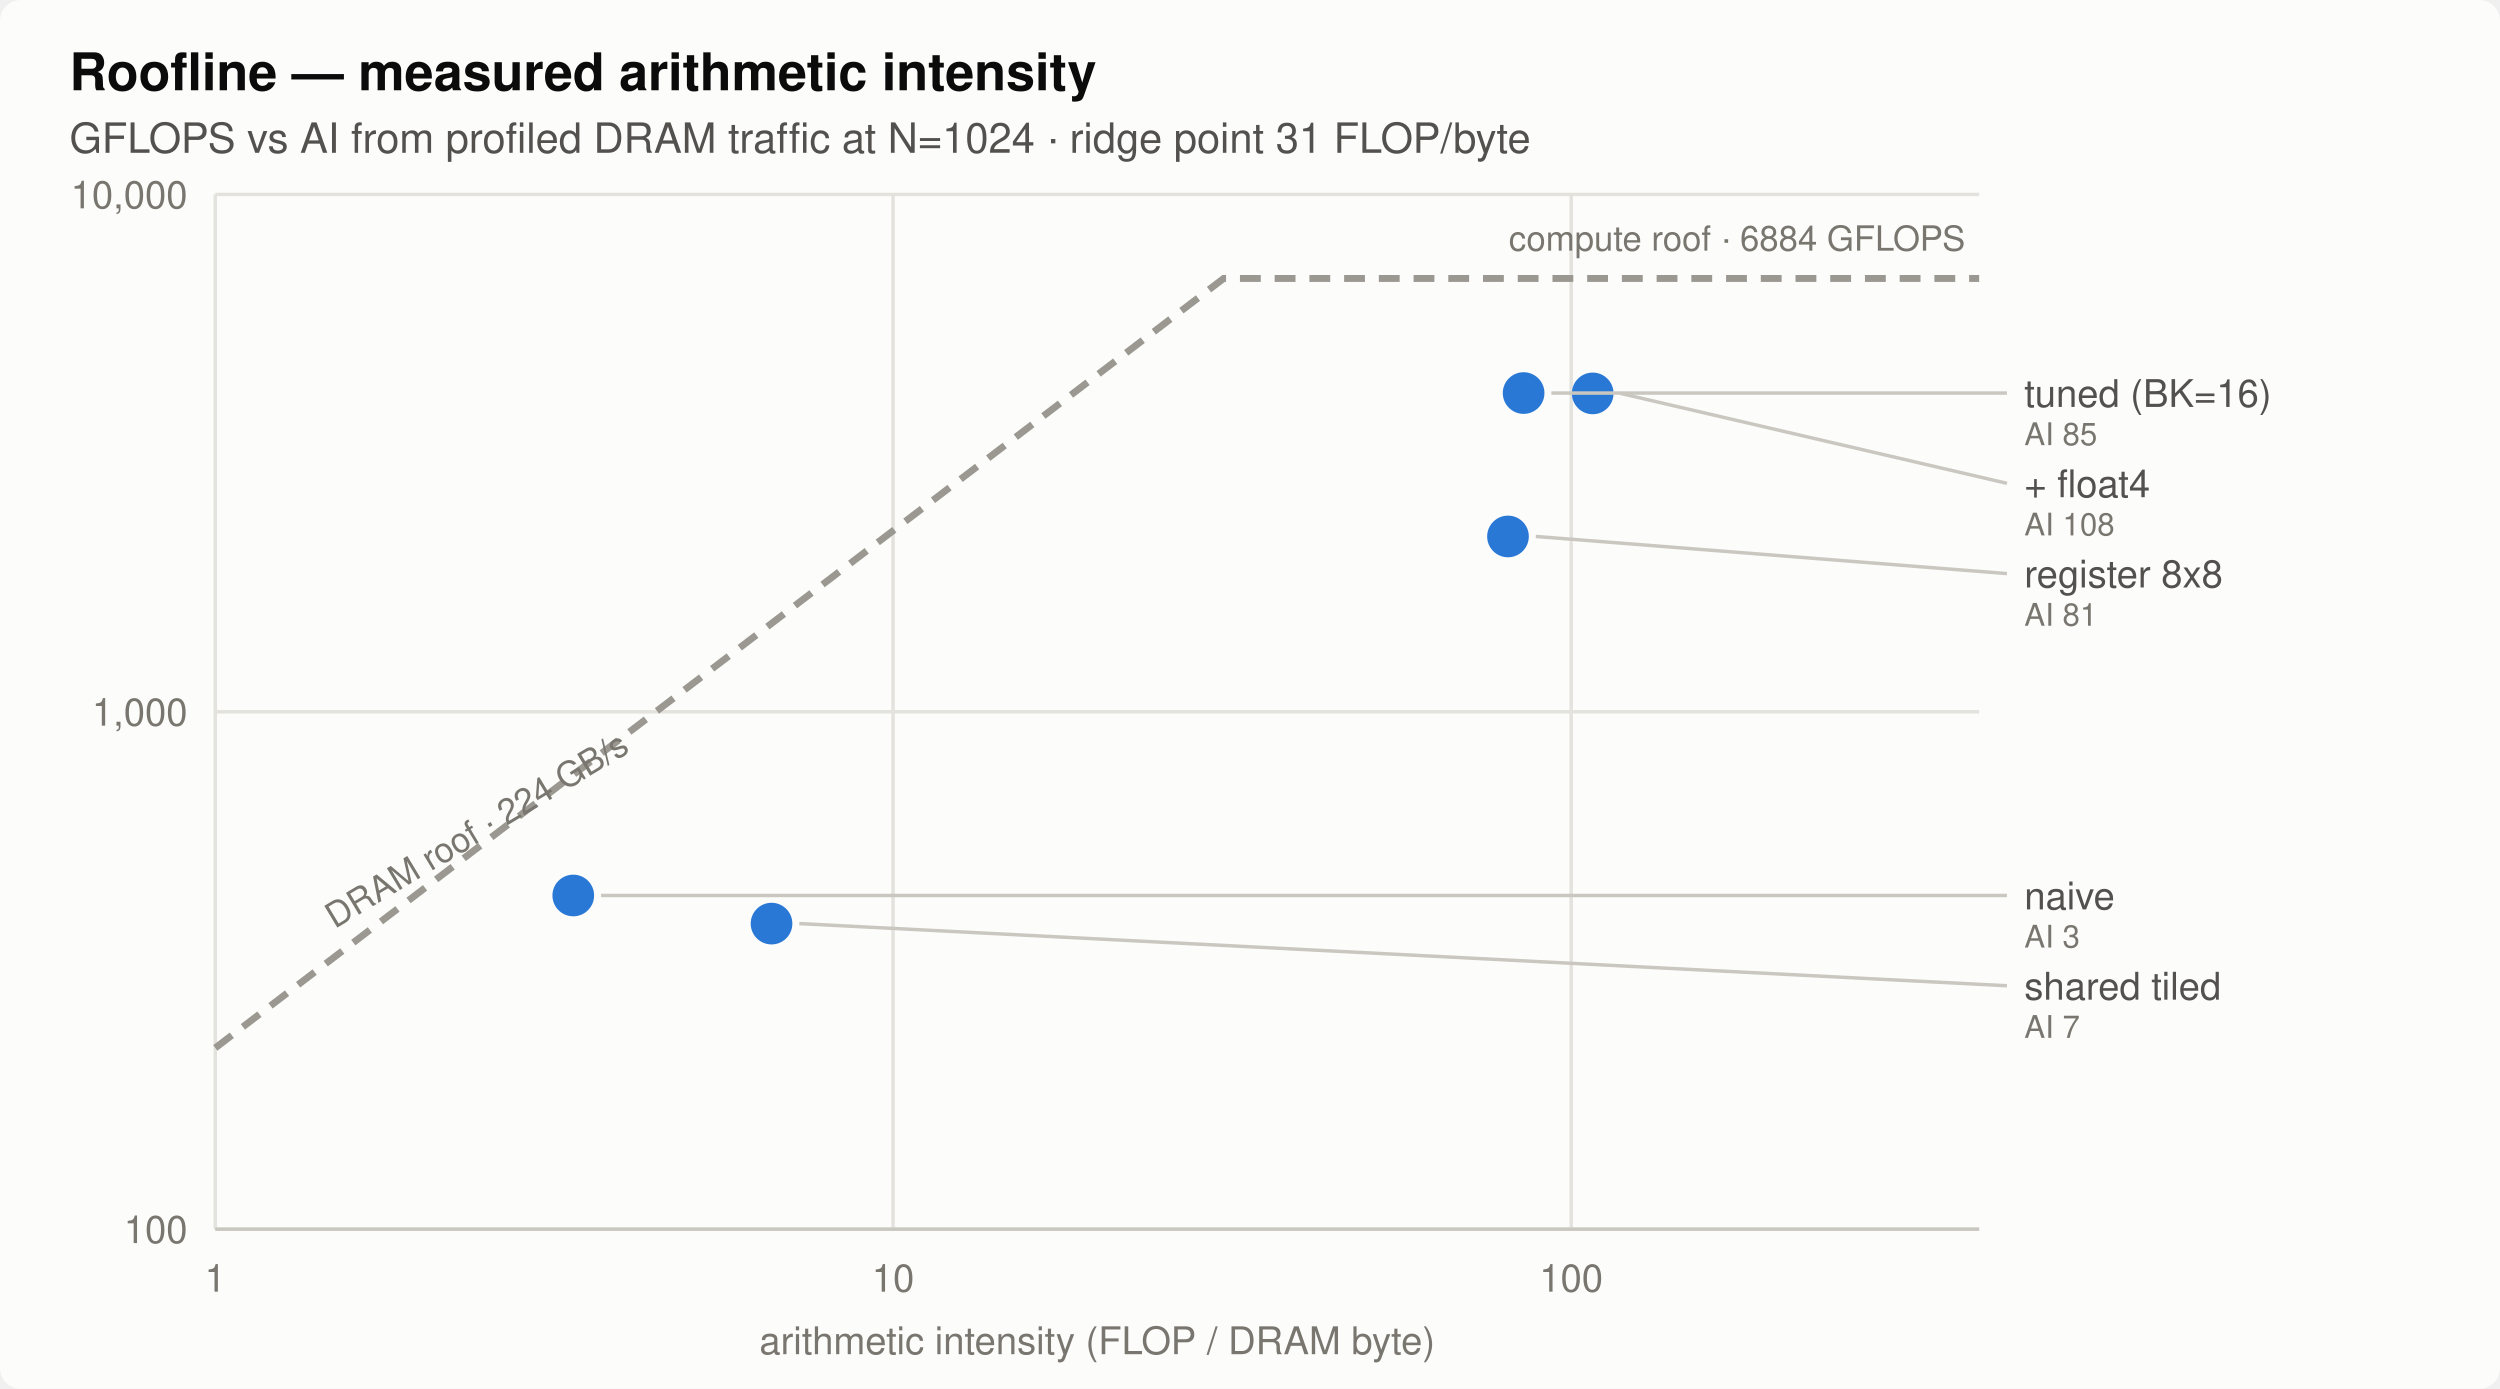
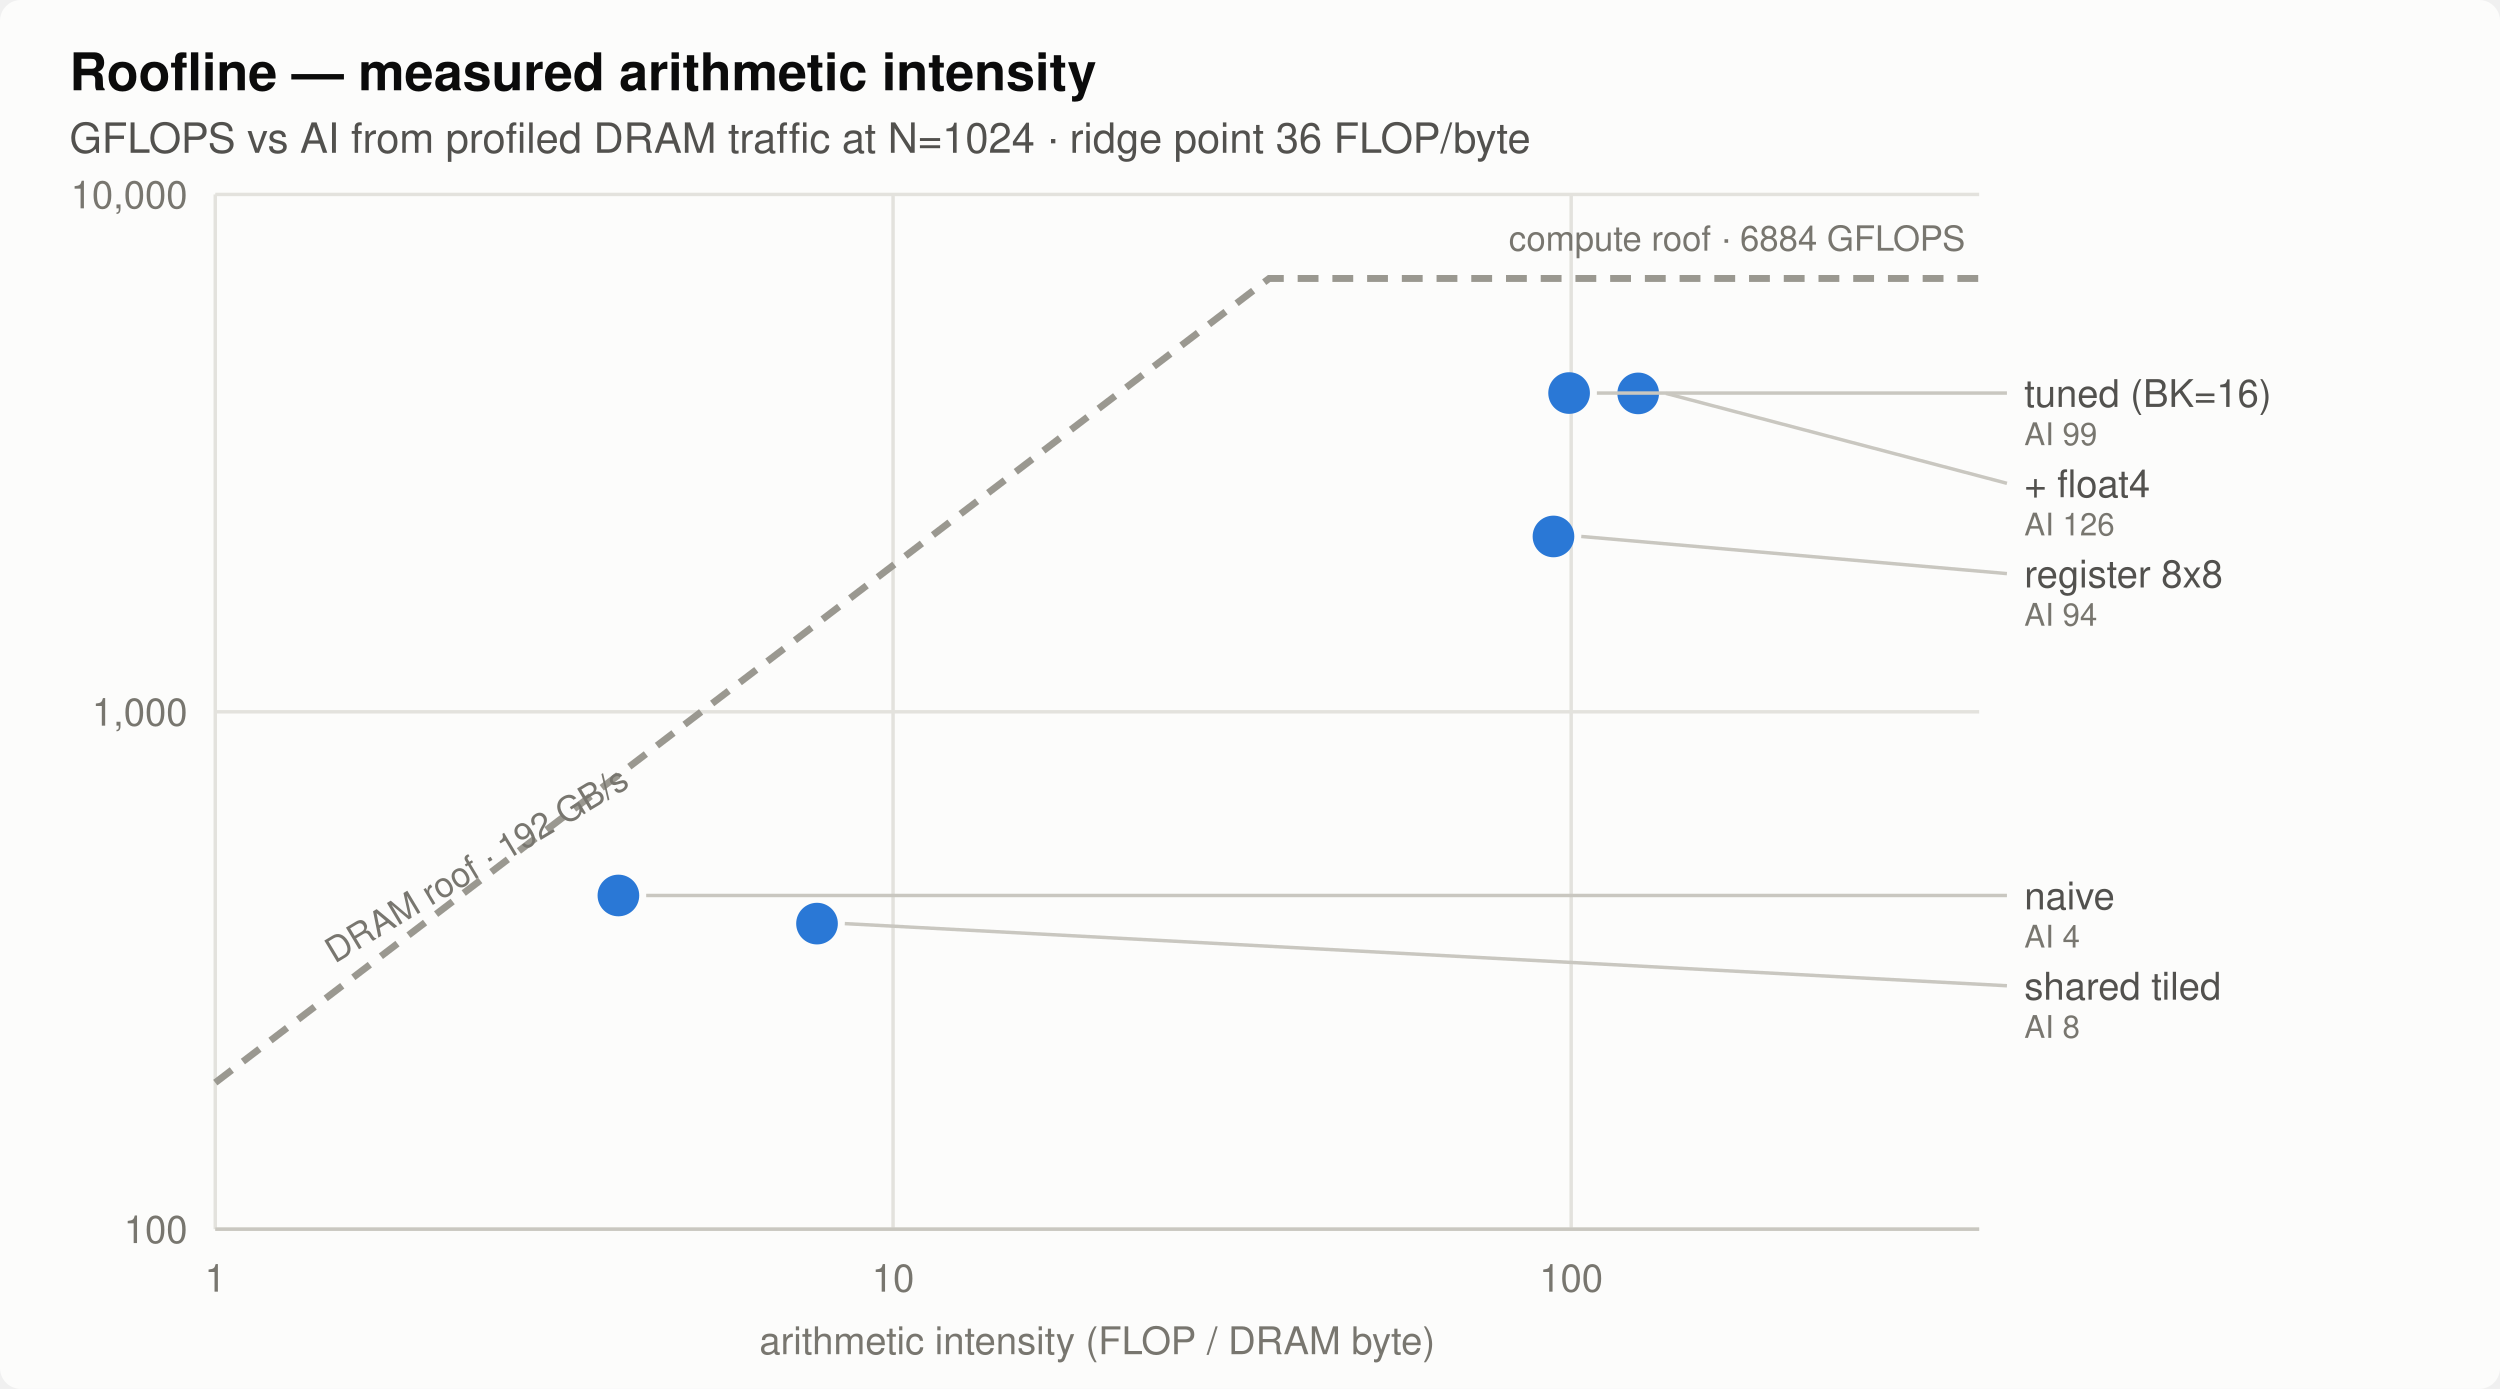
<svg xmlns="http://www.w3.org/2000/svg" viewBox="0 0 720 400" width="720" height="400" role="img" aria-label="Roofline placement of each kernel">
  <style>
    .surface { fill: #fcfcfb; }
    .t-pri   { fill: #0b0b0b; }
    .t-sec   { fill: #52514e; }
    .t-mut   { fill: #78766f; }
    .grid    { stroke: #e3e2dd; stroke-width: 1; }
    .axis    { stroke: #c9c7c0; stroke-width: 1; }
    .roof    { stroke: #9a9890; stroke-width: 2; stroke-dasharray: 6 4; fill: none; }
    .ref     { fill: #9a9890; }
    .accent  { fill: #2a78d6; }
    .accent-s{ stroke: #2a78d6; }
    .s0 { fill: #2a78d6; }  .s0-s { stroke: #2a78d6; }
    .s1 { fill: #eb6834; }  .s1-s { stroke: #eb6834; }
    .s2 { fill: #1baf7a; }  .s2-s { stroke: #1baf7a; }
    .s3 { fill: #eda100; }  .s3-s { stroke: #eda100; }
    .s4 { fill: #e87ba4; }  .s4-s { stroke: #e87ba4; }
    .s5 { fill: #008300; }  .s5-s { stroke: #008300; }
    text { font-family: -apple-system, BlinkMacSystemFont, "Segoe UI", Helvetica, Arial, sans-serif; }
    @media (prefers-color-scheme: dark) {
      .surface { fill: #1a1a19; }
      .t-pri   { fill: #ffffff; }
      .t-sec   { fill: #c3c2b7; }
      .t-mut   { fill: #98968c; }
      .grid    { stroke: #2f2f2d; }
      .axis    { stroke: #4a4a46; }
      .roof    { stroke: #7c7a73; }
      .ref     { fill: #7c7a73; }
      .accent  { fill: #3987e5; }
      .accent-s{ stroke: #3987e5; }
      .s0 { fill: #3987e5; }  .s0-s { stroke: #3987e5; }
      .s1 { fill: #d95926; }  .s1-s { stroke: #d95926; }
      .s2 { fill: #199e70; }  .s2-s { stroke: #199e70; }
      .s3 { fill: #c98500; }  .s3-s { stroke: #c98500; }
      .s4 { fill: #d55181; }  .s4-s { stroke: #d55181; }
      .s5 { fill: #008300; }  .s5-s { stroke: #008300; }
    }
  </style>
  <rect class="surface" x="0" y="0" width="720" height="400" rx="6" />
  <text class="t-pri" x="20" y="26" font-size="15" font-weight="600">Roofline — measured arithmetic intensity</text>
-   <text class="t-sec" x="20" y="44" font-size="12">GFLOPS vs AI from profiled DRAM traffic at N=1024 · ridge point 31 FLOP/byte</text>
+   <text class="t-sec" x="20" y="44" font-size="12">GFLOPS vs AI from profiled DRAM traffic at N=1024 · ridge point 36 FLOP/byte</text>
  <line class="grid" x1="62" y1="354.0" x2="570" y2="354.0" />
  <text class="t-mut" x="54" y="358.0" font-size="11" text-anchor="end">100</text>
  <line class="grid" x1="62" y1="205.0" x2="570" y2="205.0" />
  <text class="t-mut" x="54" y="209.0" font-size="11" text-anchor="end">1,000</text>
  <line class="grid" x1="62" y1="56.0" x2="570" y2="56.0" />
  <text class="t-mut" x="54" y="60.0" font-size="11" text-anchor="end">10,000</text>
  <line class="grid" x1="62.0" y1="56" x2="62.0" y2="354" />
  <text class="t-mut" x="62.0" y="372" font-size="11" text-anchor="middle">1</text>
  <line class="grid" x1="257.2" y1="56" x2="257.2" y2="354" />
  <text class="t-mut" x="257.2" y="372" font-size="11" text-anchor="middle">10</text>
  <line class="grid" x1="452.5" y1="56" x2="452.5" y2="354" />
  <text class="t-mut" x="452.5" y="372" font-size="11" text-anchor="middle">100</text>
-   <path class="roof" d="M 62.0 301.8 L 352.4 80.2 L 570.0 80.2" />
-   <text class="t-mut" x="96.4" y="267.6" font-size="10" transform="rotate(-31 96.4 267.6)">DRAM roof · 224 GB/s</text>
+   <path class="roof" d="M 62.0 311.8 L 365.5 80.2 L 570.0 80.2" />
+   <text class="t-mut" x="96.4" y="277.6" font-size="10" transform="rotate(-31 96.4 277.6)">DRAM roof · 192 GB/s</text>
  <text class="t-mut" x="566.0" y="72.2" font-size="10" text-anchor="end">compute roof · 6884 GFLOPS</text>
-   <circle class="accent" cx="165.1" cy="257.9" r="6" />
-   <circle class="accent" cx="222.2" cy="266.0" r="6" />
-   <circle class="accent" cx="434.3" cy="154.5" r="6" />
-   <circle class="accent" cx="458.7" cy="113.3" r="6" />
-   <circle class="accent" cx="438.8" cy="113.2" r="6" />
-   <line class="axis" x1="446.8" y1="113.2" x2="578.0" y2="113.2" />
+   <circle class="accent" cx="178.1" cy="257.9" r="6" />
+   <circle class="accent" cx="235.3" cy="266.0" r="6" />
+   <circle class="accent" cx="447.4" cy="154.5" r="6" />
+   <circle class="accent" cx="471.8" cy="113.3" r="6" />
+   <circle class="accent" cx="451.9" cy="113.2" r="6" />
+   <line class="axis" x1="459.9" y1="113.2" x2="578.0" y2="113.2" />
  <text class="t-sec" x="583" y="117.2" font-size="11">tuned (BK=16)</text>
-   <text class="t-mut" x="583" y="128.2" font-size="9">AI 85</text>
-   <line class="axis" x1="466.7" y1="113.3" x2="578.0" y2="139.2" />
+   <text class="t-mut" x="583" y="128.2" font-size="9">AI 99</text>
+   <line class="axis" x1="479.8" y1="113.3" x2="578.0" y2="139.2" />
  <text class="t-sec" x="583" y="143.2" font-size="11">+ float4</text>
-   <text class="t-mut" x="583" y="154.2" font-size="9">AI 108</text>
-   <line class="axis" x1="442.3" y1="154.5" x2="578.0" y2="165.2" />
+   <text class="t-mut" x="583" y="154.2" font-size="9">AI 126</text>
+   <line class="axis" x1="455.4" y1="154.5" x2="578.0" y2="165.2" />
  <text class="t-sec" x="583" y="169.2" font-size="11">register 8x8</text>
-   <text class="t-mut" x="583" y="180.2" font-size="9">AI 81</text>
-   <line class="axis" x1="173.1" y1="257.9" x2="578.0" y2="257.9" />
+   <text class="t-mut" x="583" y="180.2" font-size="9">AI 94</text>
+   <line class="axis" x1="186.1" y1="257.9" x2="578.0" y2="257.9" />
  <text class="t-sec" x="583" y="261.9" font-size="11">naive</text>
-   <text class="t-mut" x="583" y="272.9" font-size="9">AI 3</text>
-   <line class="axis" x1="230.2" y1="266.0" x2="578.0" y2="283.9" />
+   <text class="t-mut" x="583" y="272.9" font-size="9">AI 4</text>
+   <line class="axis" x1="243.3" y1="266.0" x2="578.0" y2="283.9" />
  <text class="t-sec" x="583" y="287.9" font-size="11">shared tiled</text>
-   <text class="t-mut" x="583" y="298.9" font-size="9">AI 7</text>
+   <text class="t-mut" x="583" y="298.9" font-size="9">AI 8</text>
  <line class="axis" x1="62" y1="354" x2="570" y2="354" />
  <text class="t-mut" x="316" y="390" font-size="11" text-anchor="middle">arithmetic intensity (FLOP / DRAM byte)</text>
</svg>
